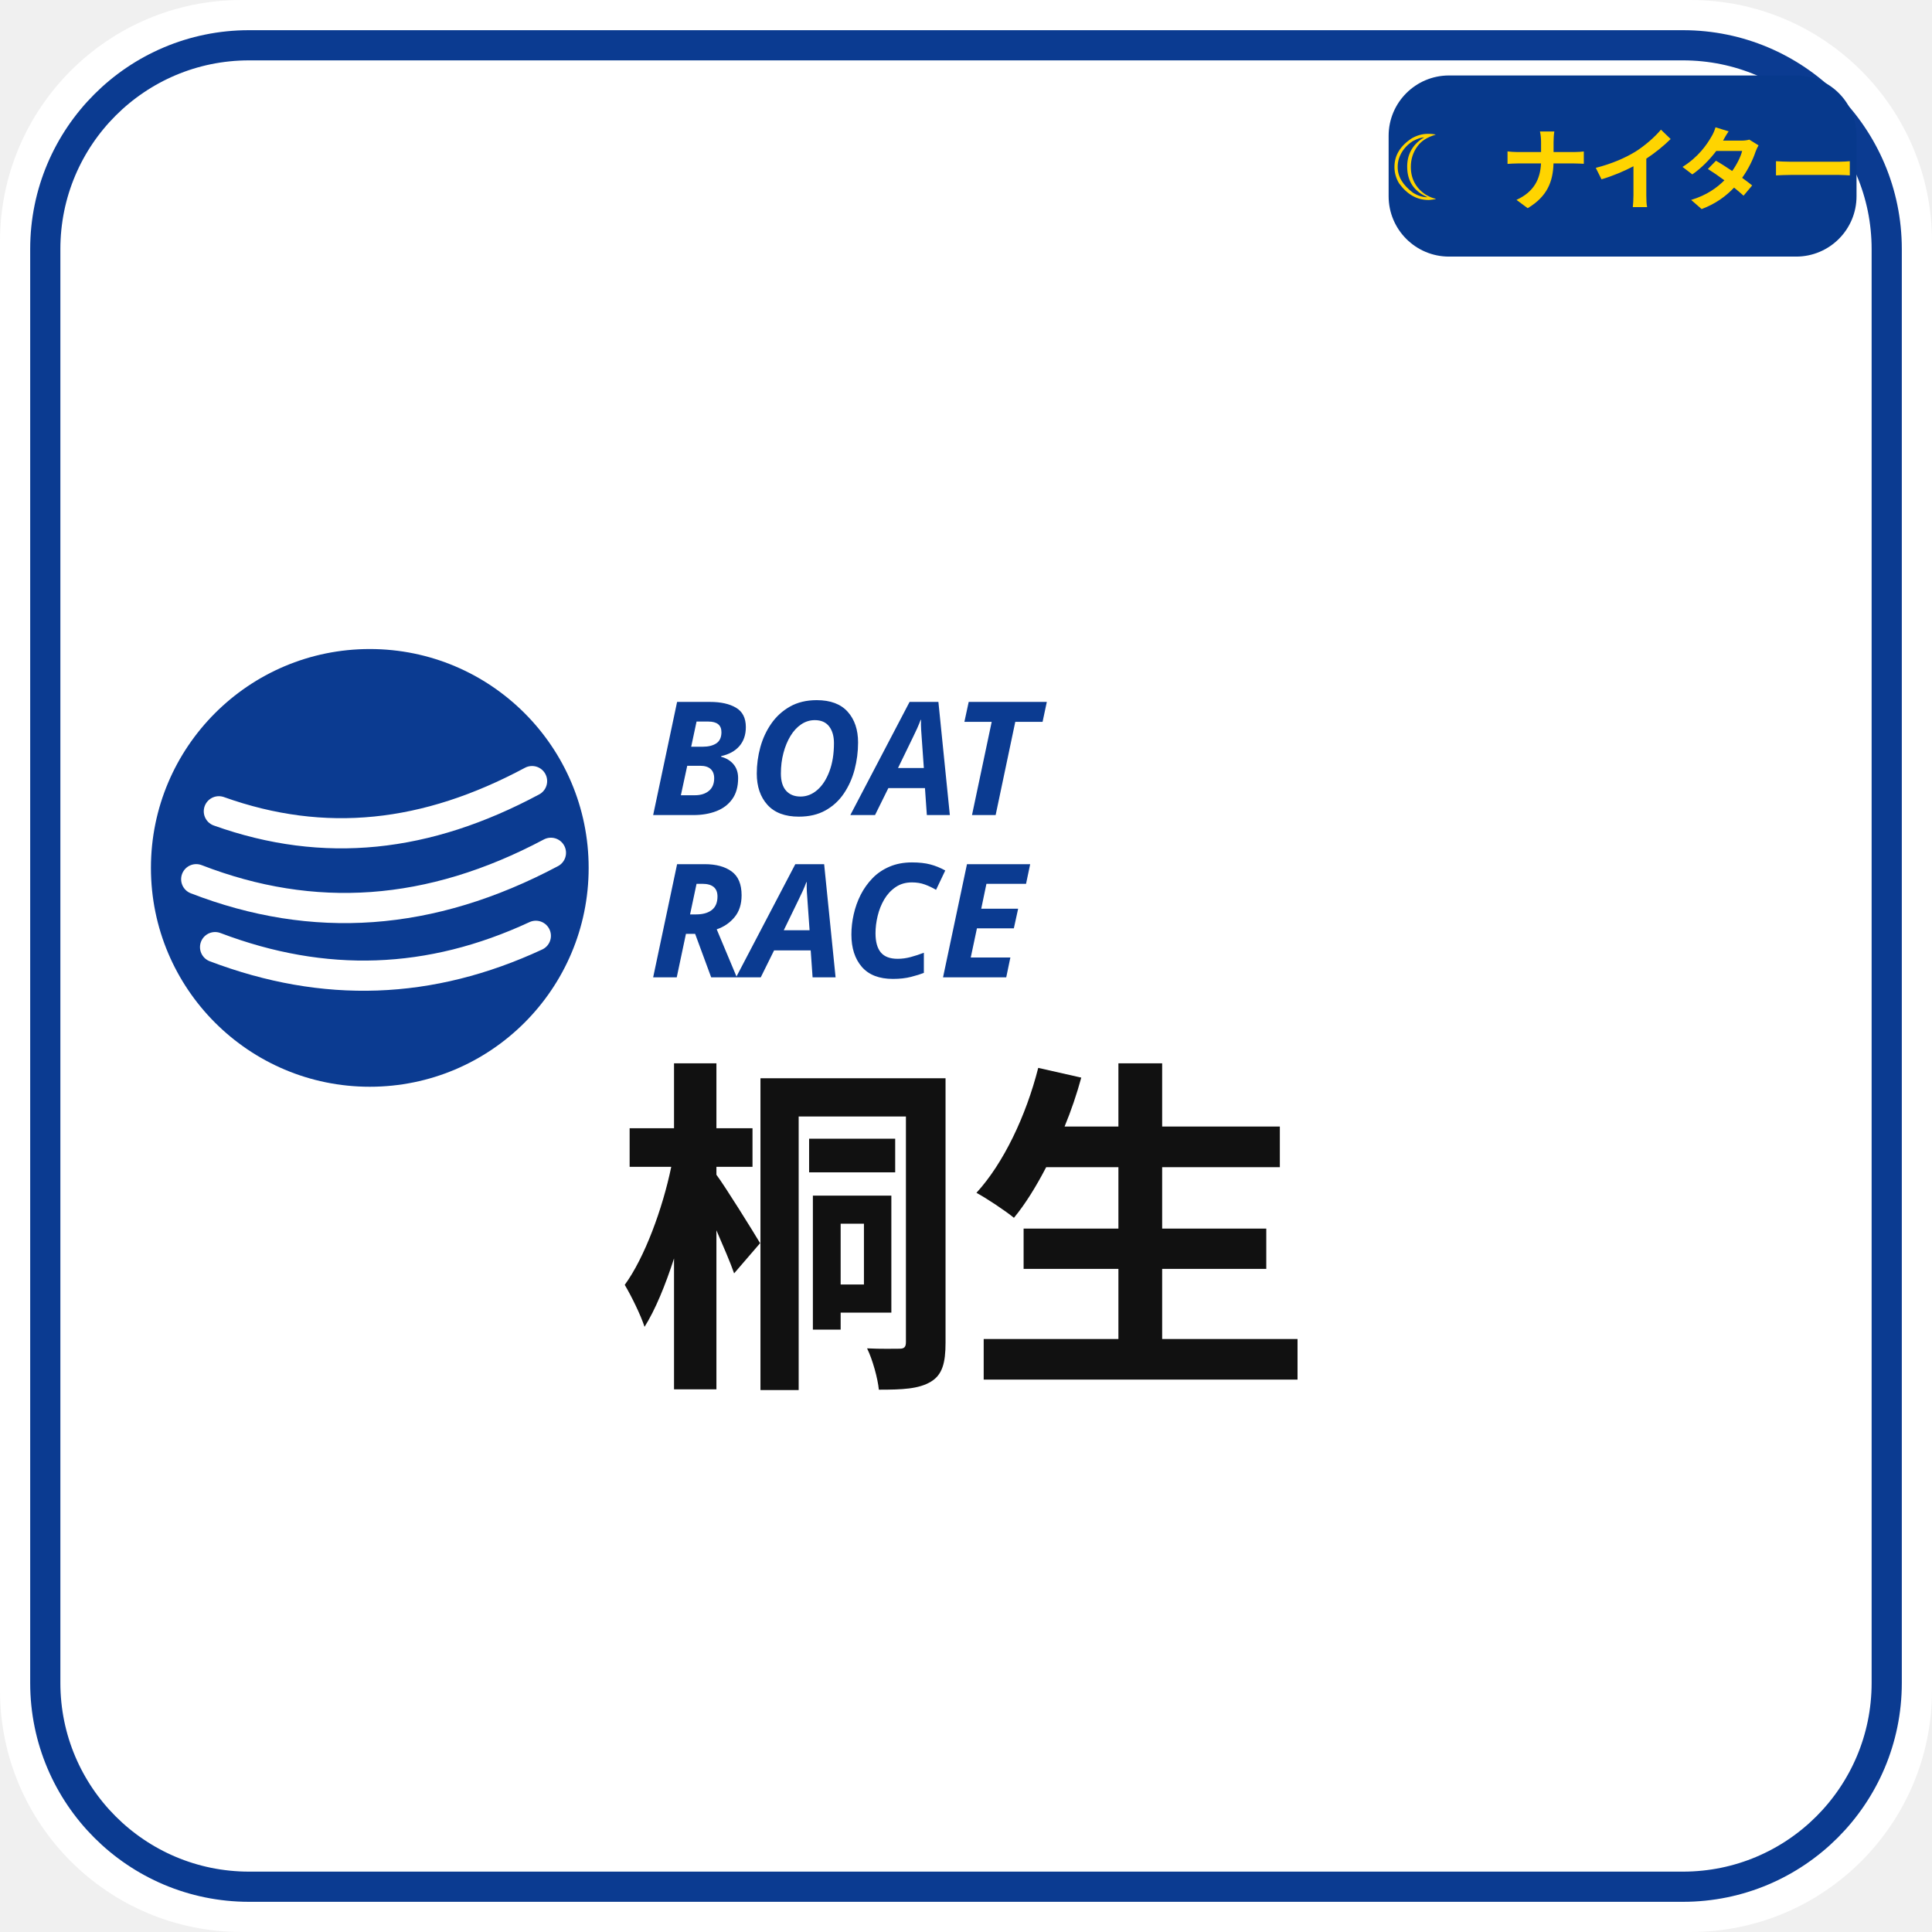
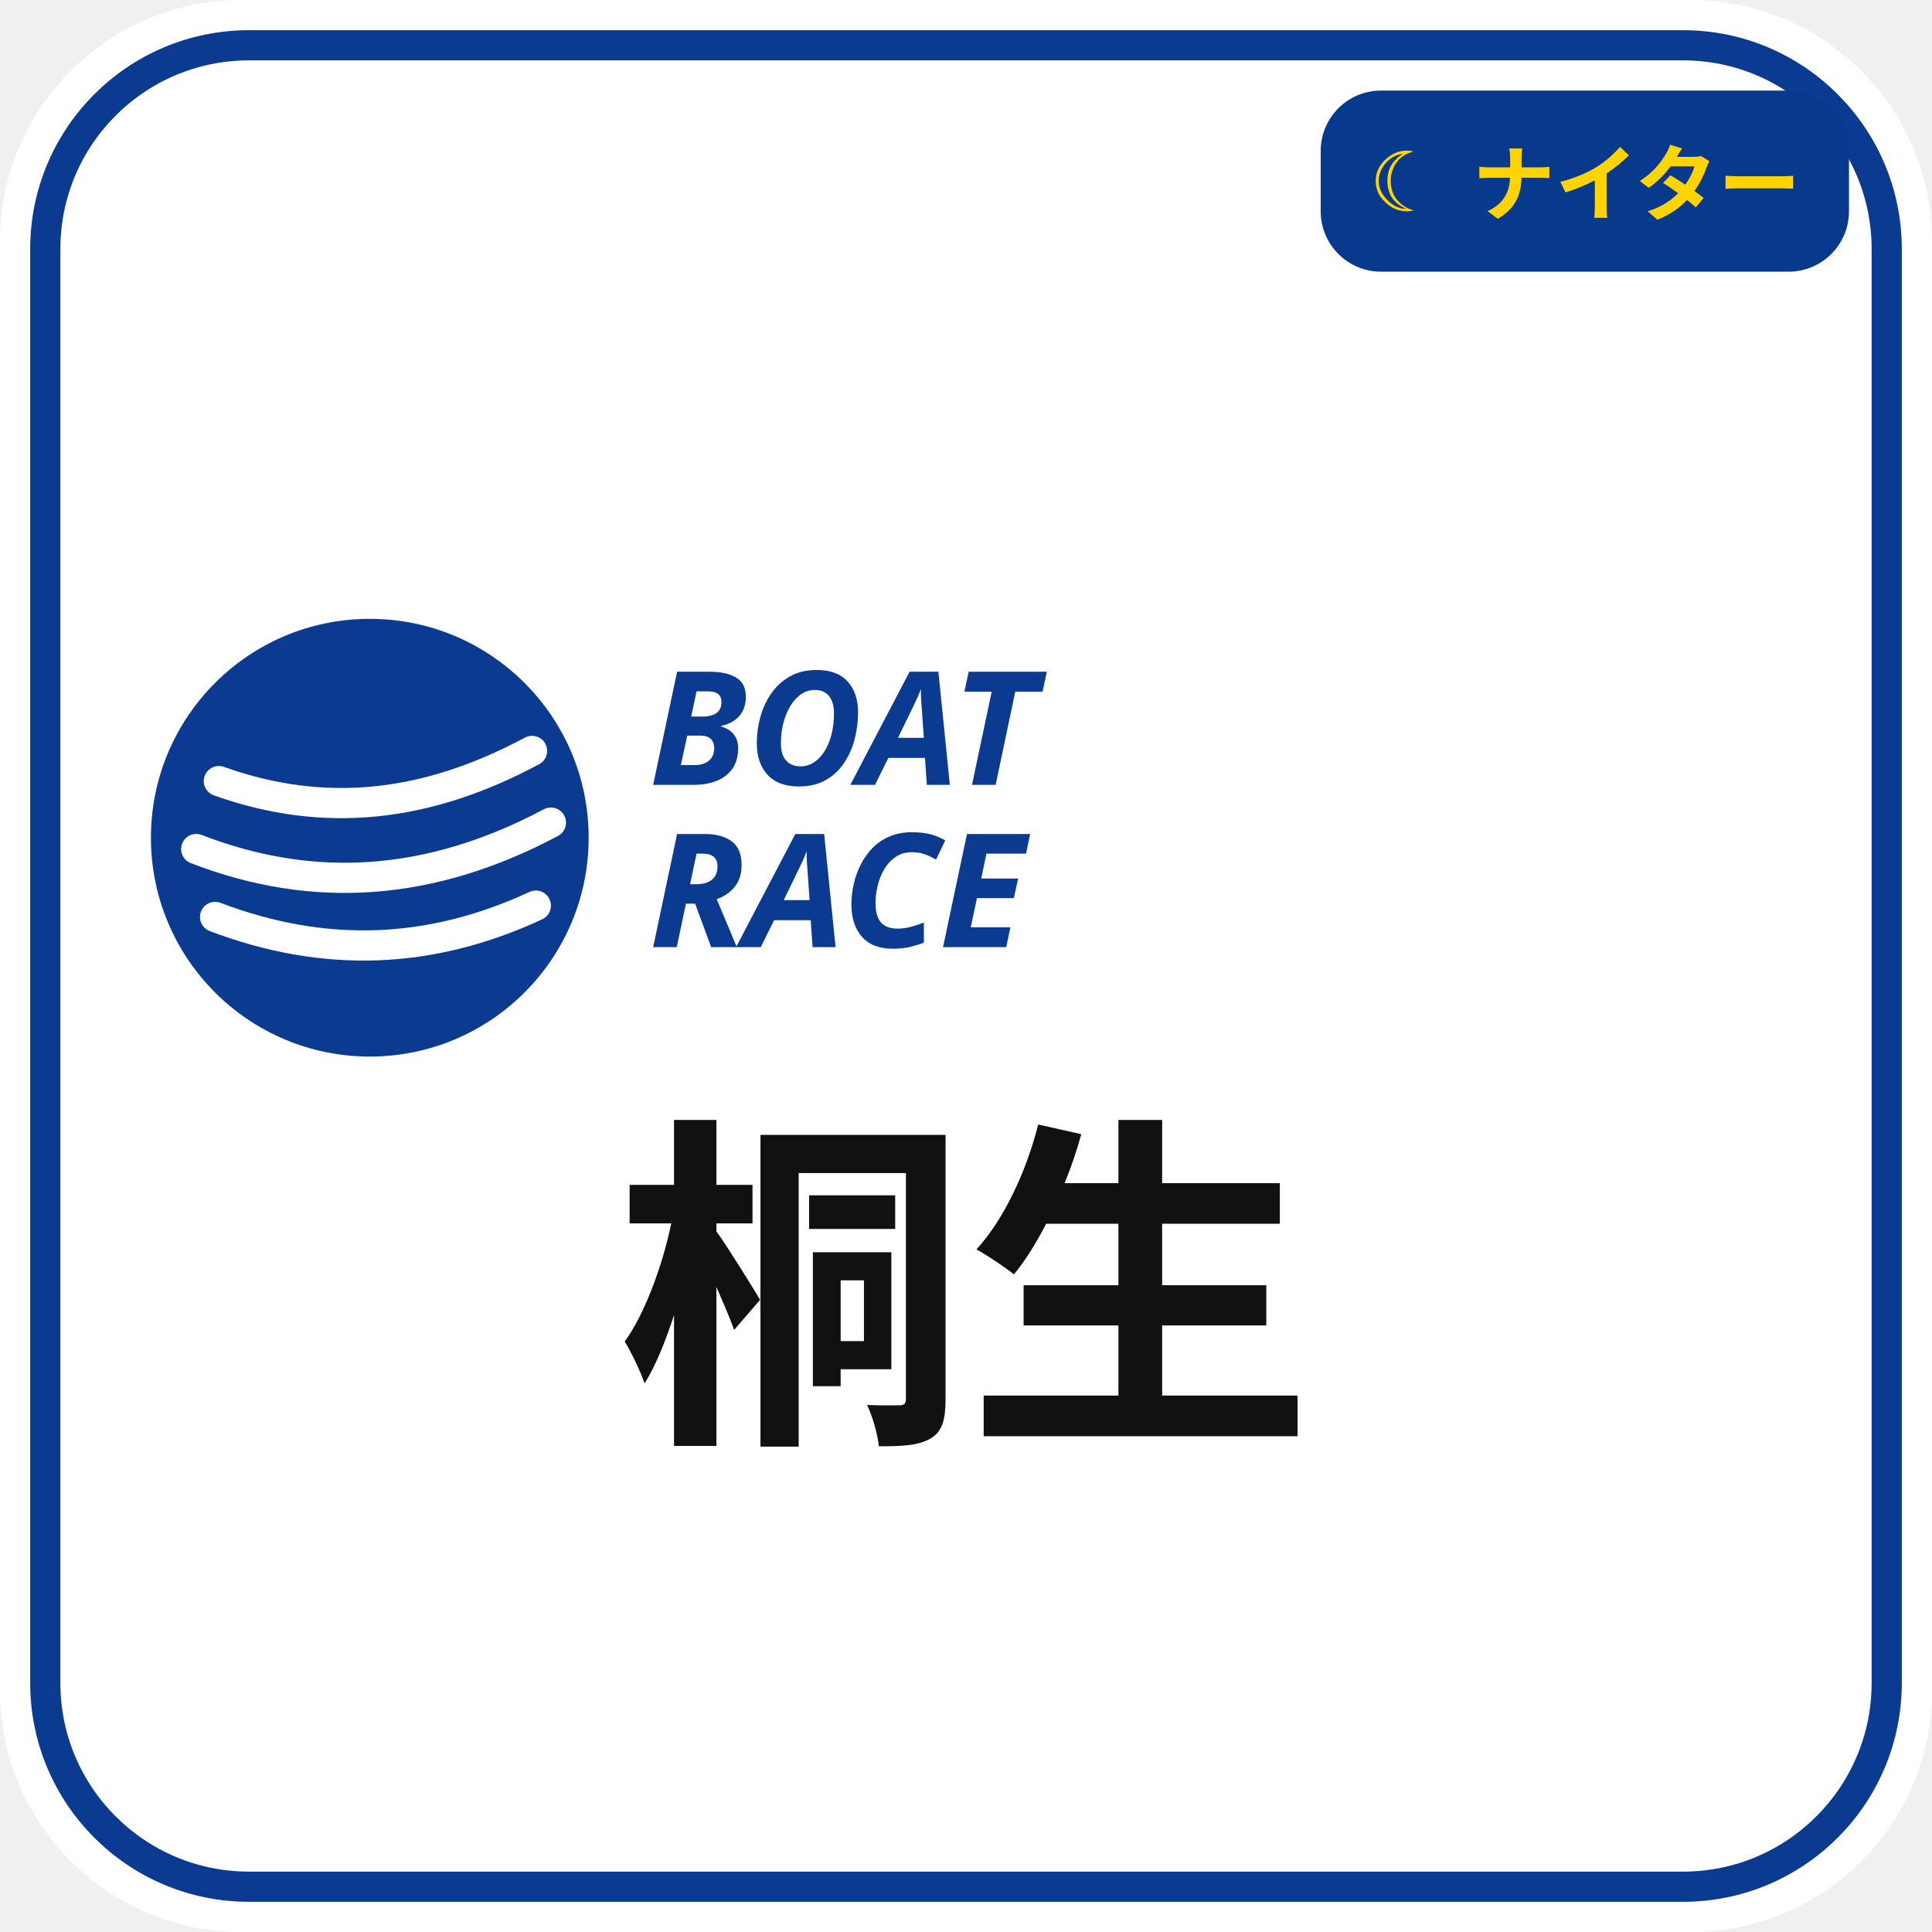
<svg xmlns="http://www.w3.org/2000/svg" viewBox="0 0 512 512">
-   <rect width="512" height="512" rx="64" fill="#fff" />
+   <rect width="512" height="512" rx="64" fill="white" />
  <rect x="12" y="12" width="488" height="488" rx="54" fill="none" stroke="#0b3b91" stroke-width="8" />
-   <g transform="translate(368 20)">
-     <rect width="124" height="48" rx="16" fill="#07398c" />
-     <text x="62" y="33" text-anchor="middle" font-family="sans-serif" font-size="24" font-weight="700" fill="#ffd400">☾ ナイター</text>
+   <rect x="350" y="24" width="140" height="48" rx="16" fill="#07398c" />
+   <text x="420" y="56" text-anchor="middle" font-family="sans-serif" font-size="22" font-weight="700" fill="#ffd400">☾ ナイター</text>
+   <g fill="#0b3b91">
+     <circle cx="98" cy="222" r="58" />
+     <path d="M58 207c28 10 55 7 83-8M52 225c31 12 62 10 94-7M57 243c29 11 57 10 85-3" fill="none" stroke="white" stroke-width="8" stroke-linecap="round" />
+     <text x="172" y="208" font-family="sans-serif" font-size="42" font-weight="800" font-style="italic">BOAT</text>
+     <text x="172" y="251" font-family="sans-serif" font-size="42" font-weight="800" font-style="italic">RACE</text>
  </g>
-   <g transform="translate(36 168)" fill="#0b3b91">
-     <circle cx="62" cy="62" r="58" />
-     <path d="M22 47c28 10 55 7 83-8M16 65c31 12 62 10 94-7M21 83c29 11 57 10 85-3" fill="none" stroke="#fff" stroke-width="8" stroke-linecap="round" />
-     <text x="136" y="48" font-family="sans-serif" font-size="42" font-weight="800" font-style="italic">BOAT</text>
-     <text x="136" y="91" font-family="sans-serif" font-size="42" font-weight="800" font-style="italic">RACE</text>
-   </g>
-   <text x="256" y="360" text-anchor="middle" font-family="sans-serif" font-size="92" font-weight="800" fill="#111">桐生</text>
+   <text x="256" y="375" text-anchor="middle" font-family="sans-serif" font-size="92" font-weight="800" fill="#111">桐生</text>
</svg>
